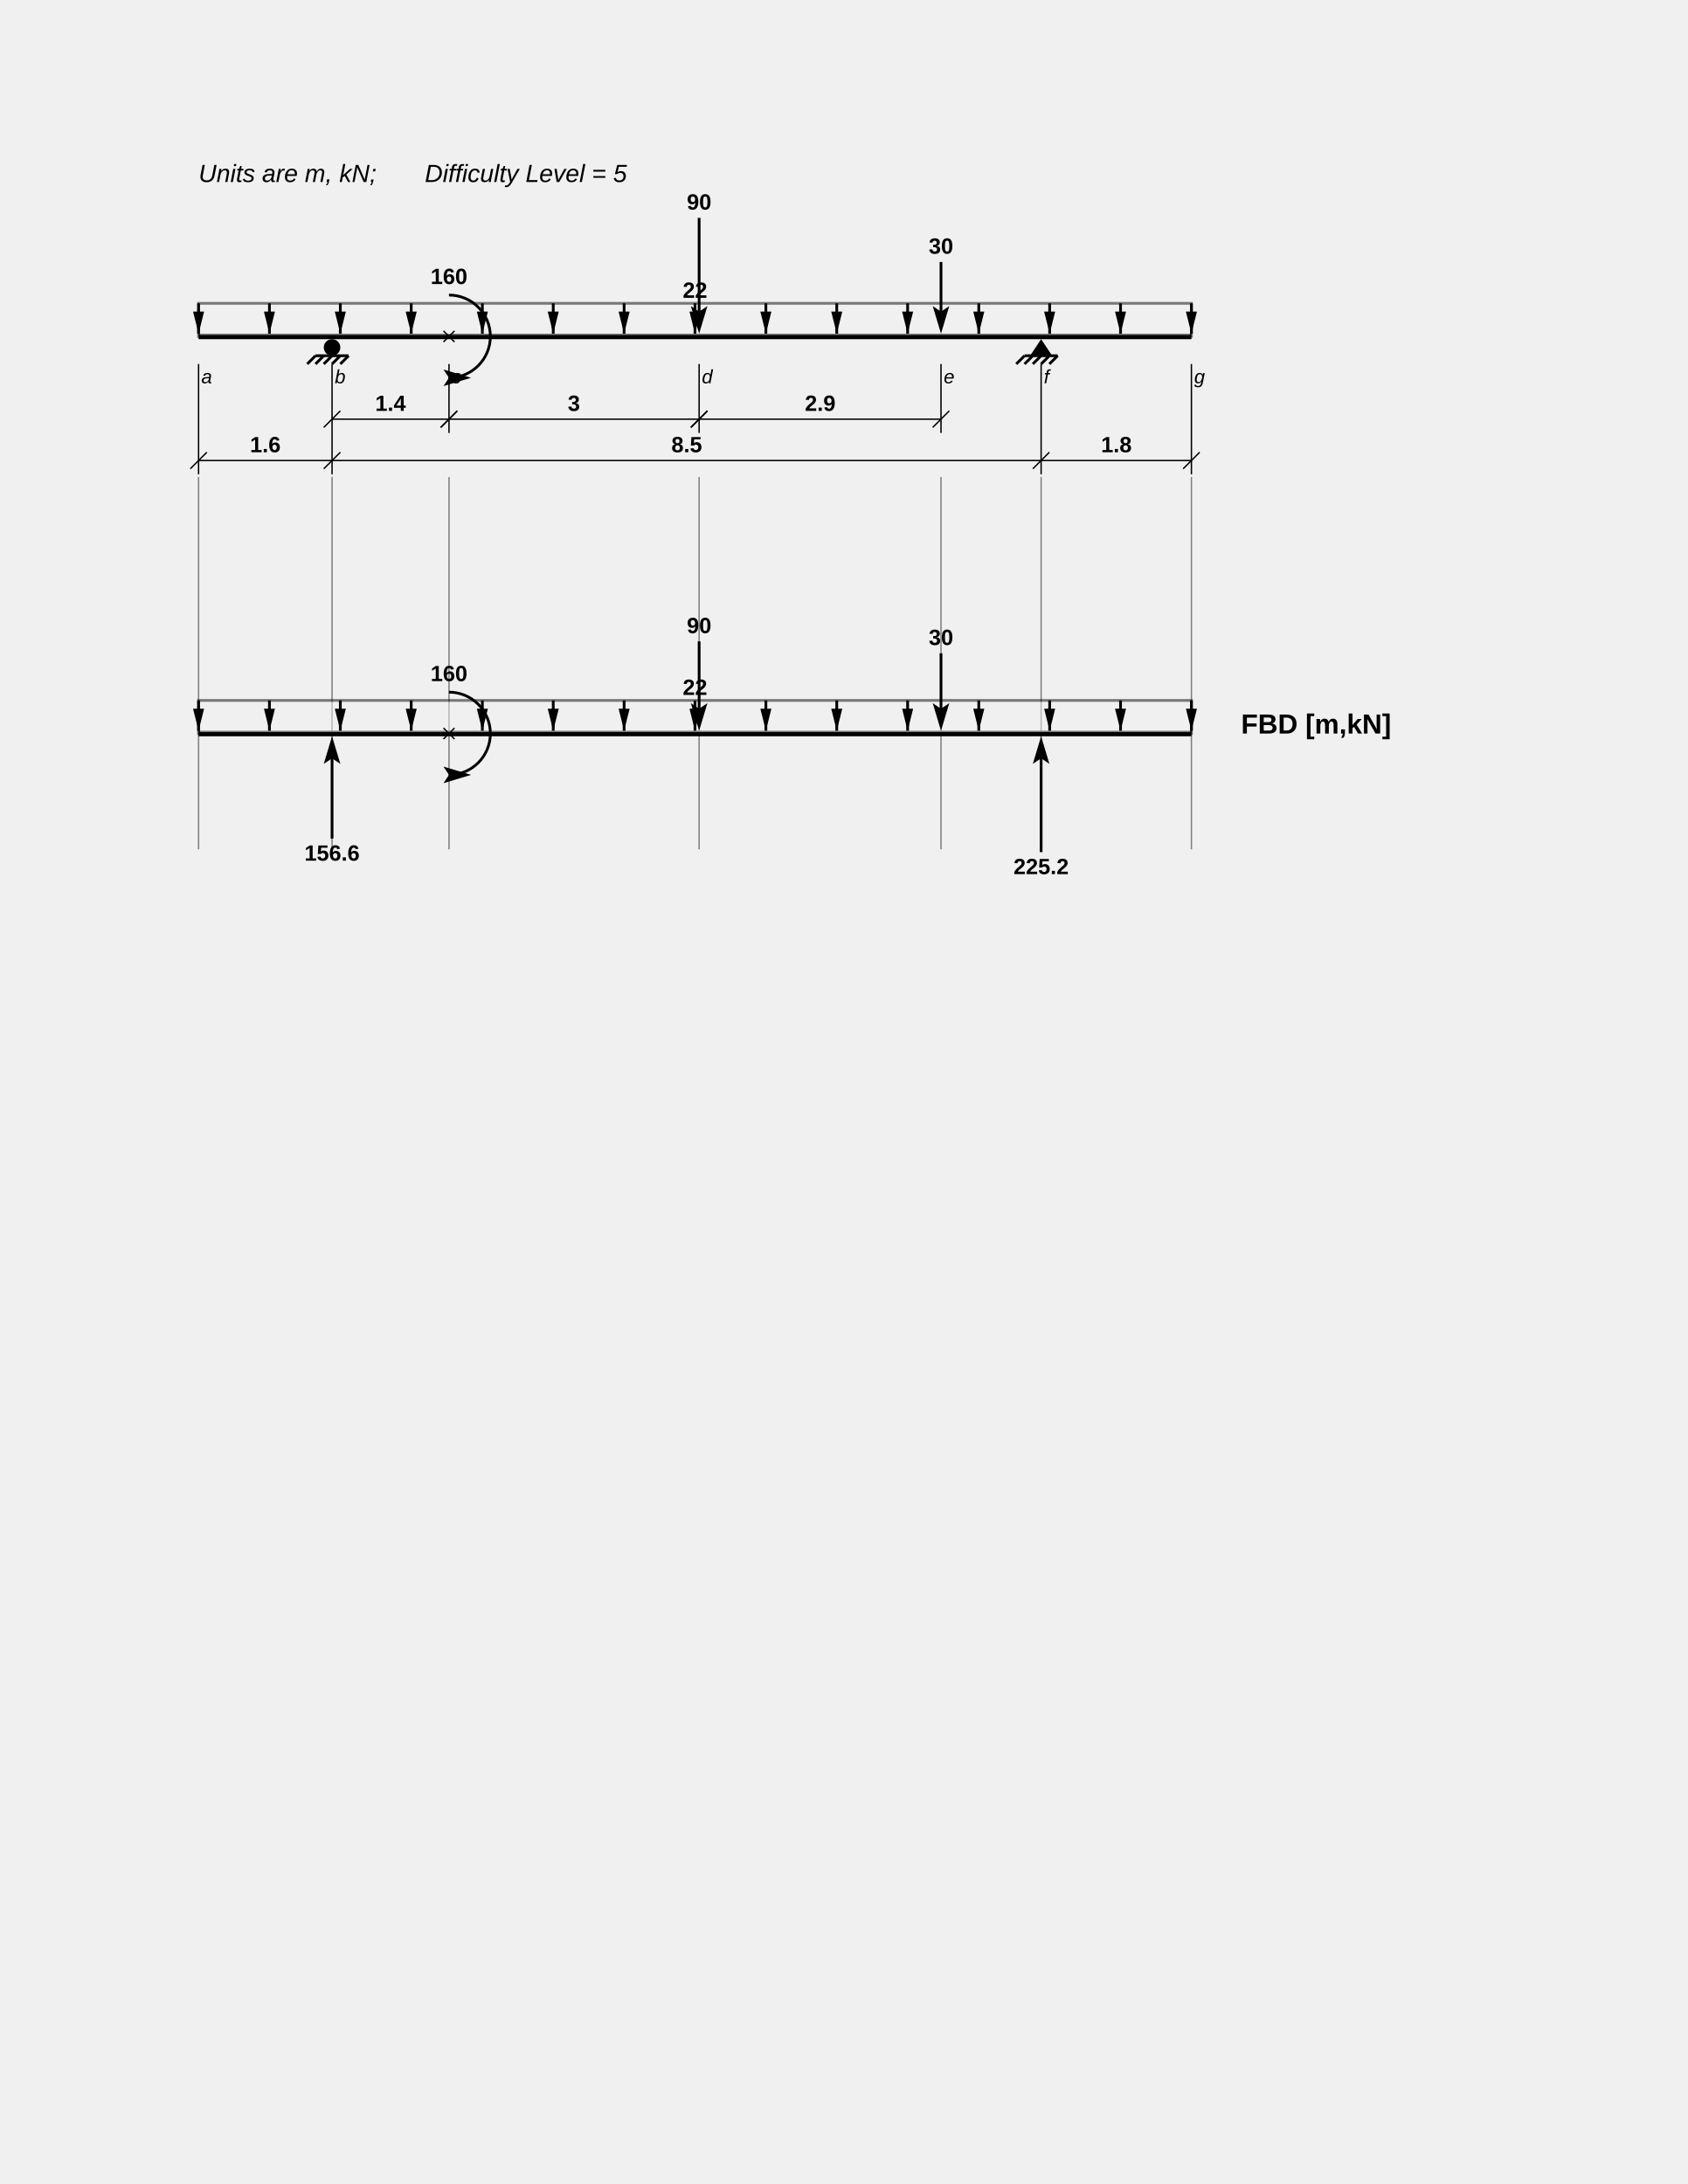
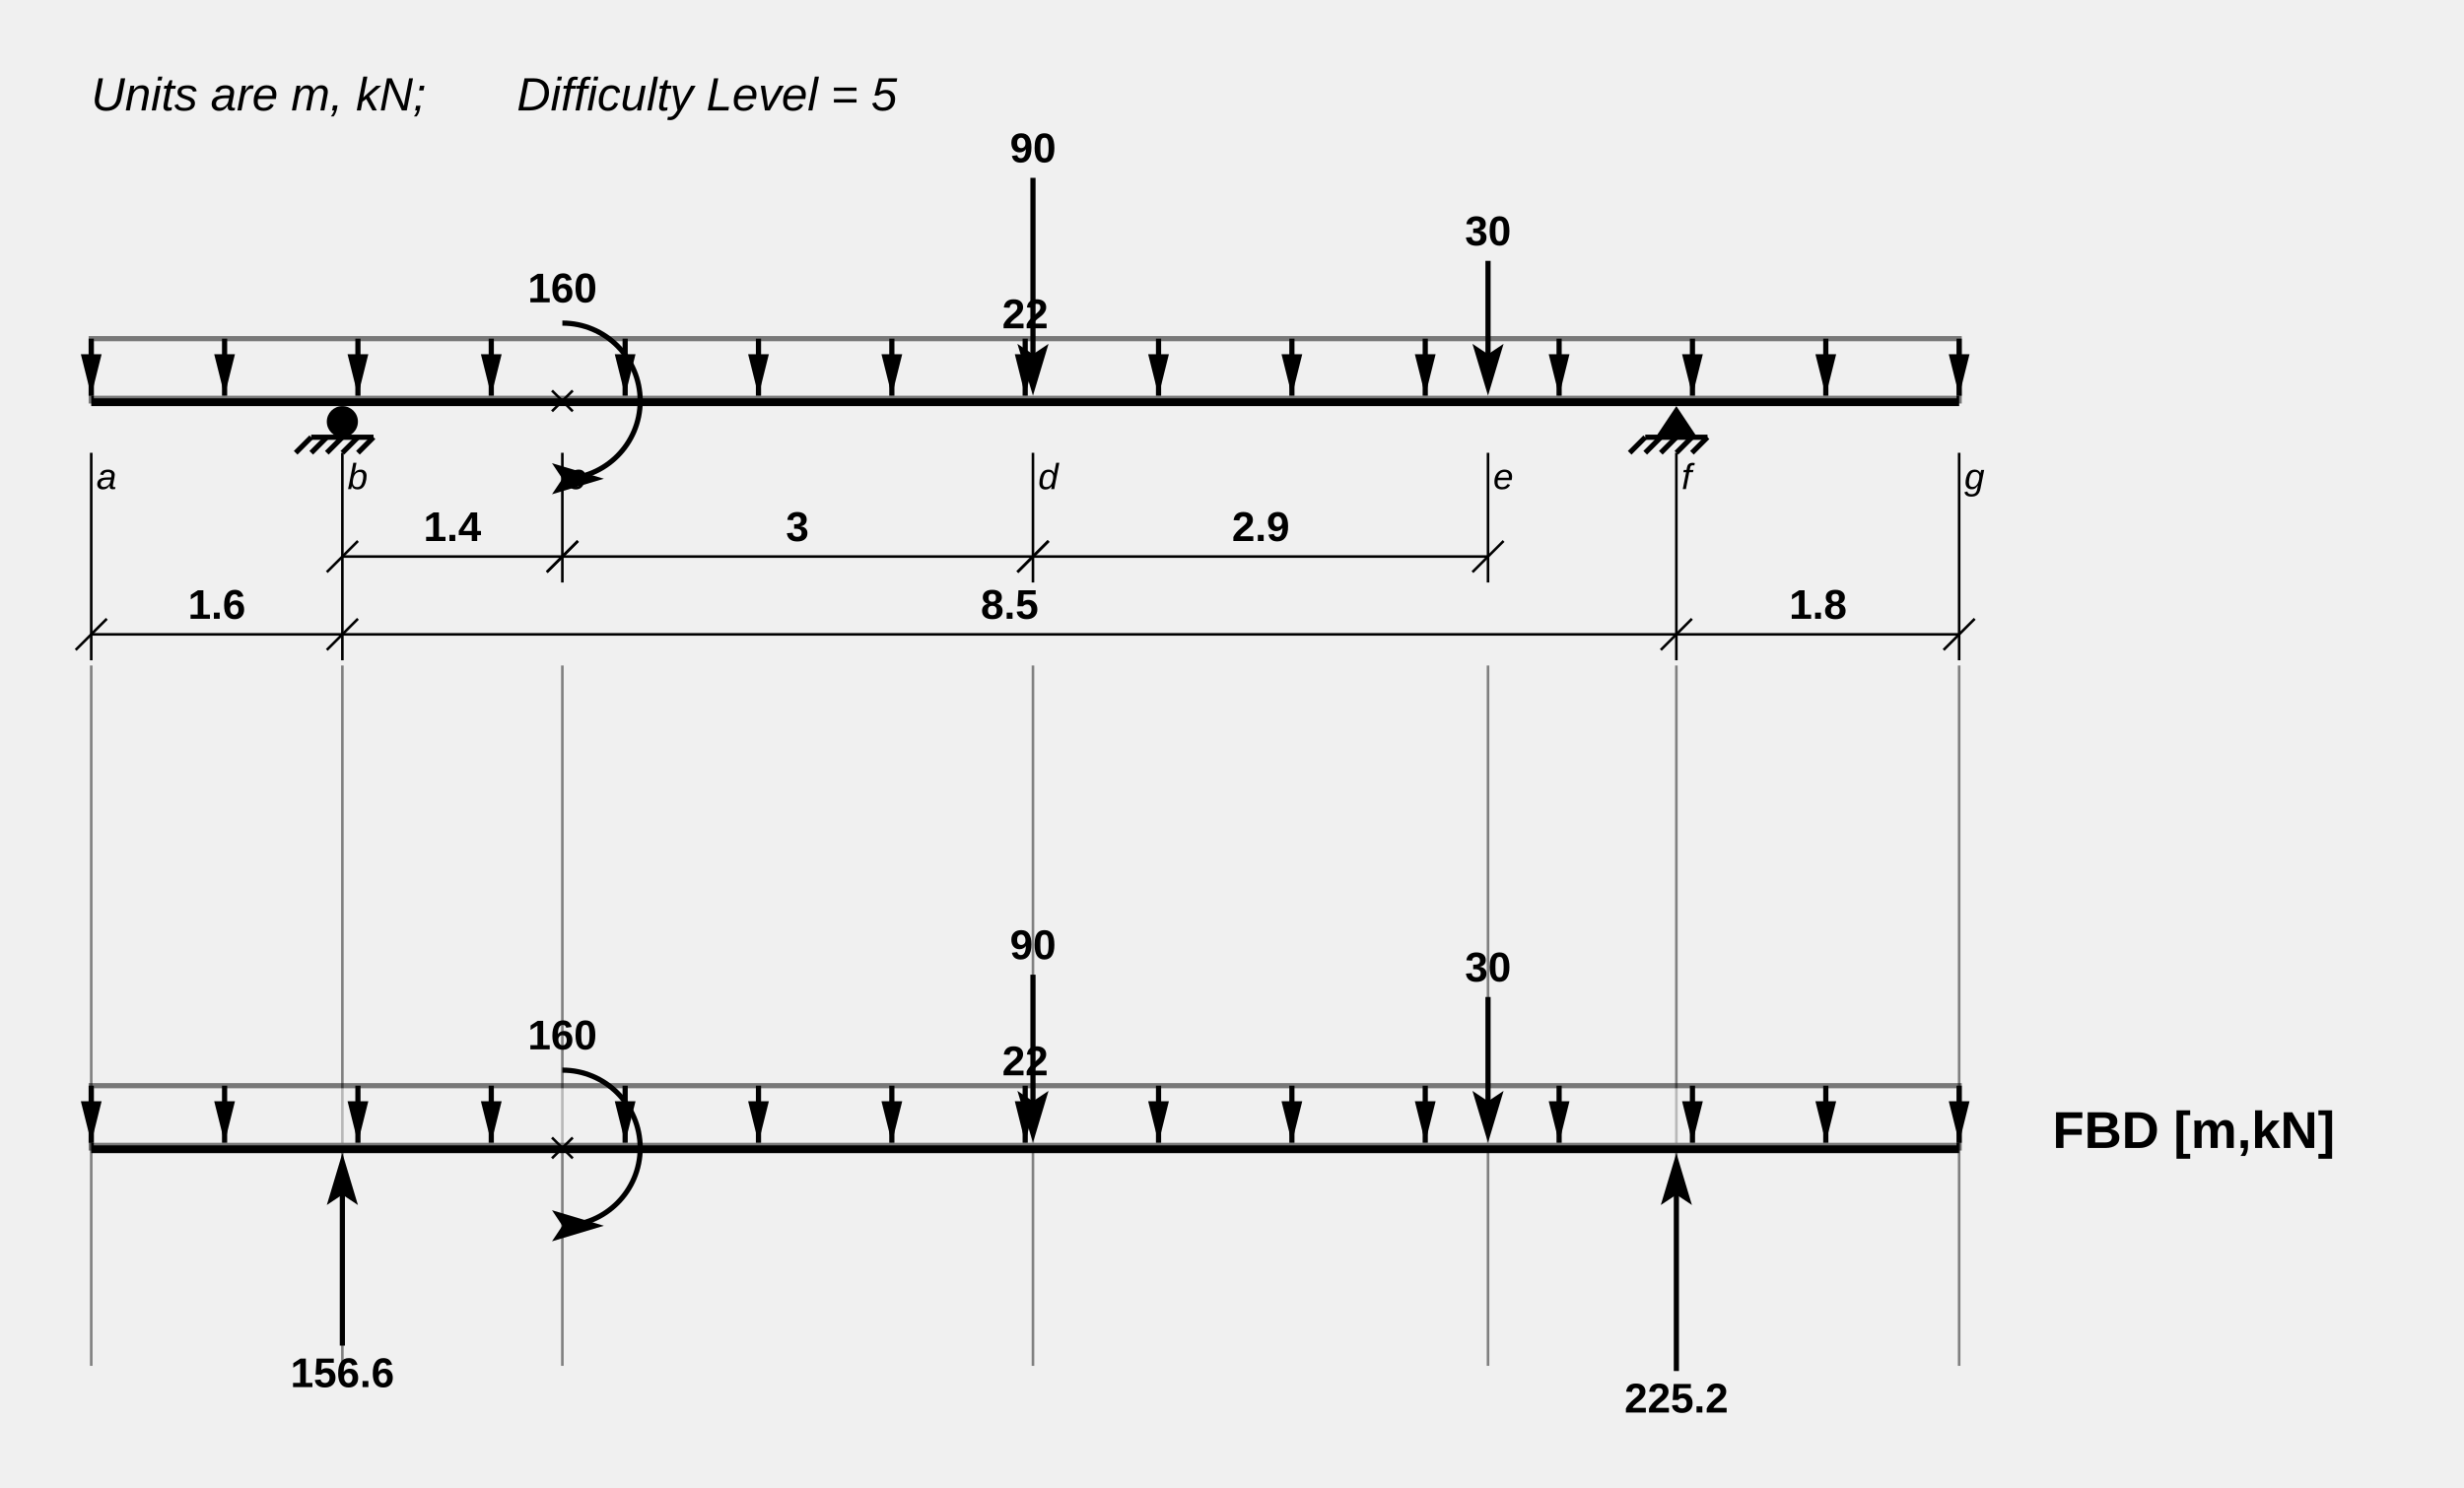
- <svg xmlns="http://www.w3.org/2000/svg" xmlns:xlink="http://www.w3.org/1999/xlink" version="1.1" width="8.5in" height="11.0in" viewBox="0 0 612 792">
-   <defs>
-     <style type="text/css">
+ <svg xmlns="http://www.w3.org/2000/svg" xmlns:xlink="http://www.w3.org/1999/xlink" id="svg301" viewBox="0 0 474.869 286.803" height="3.983in" width="6.595in" version="1.1">
+   <defs id="defs61">
+     <style id="style2" type="text/css">
    .elem {
	stroke-width: 2.0;
	stroke: black;
	}
    path.dim {
       stroke-width: 0.5;
       stroke: black;
       }
    path.guides {
       stroke-width: 0.5;
       stroke: grey;
       }
    text.dwglabel {
       font-family: Verdana, Arial;
       font-size: 10px;
       font-weight: bold;
       fill: black;
       text-align: center;
       text-anchor: start;
       }
    text.dim {
       font-family: Verdana, Arial;
       font-size: 8px;
       font-weight: bold;
       fill: black;
       text-align: center;
       text-anchor: middle;
       }
    text.guides {
       font-family: Verdana, Arial;
       font-size: 8px;
       font-weight: normal;
       font-style: italic;
       fill: black;
       text-align: center;
       text-anchor: middle;
       }
    text.vmlabel {
       font-family: Verdana, Arial;
       font-size: 8px;
       font-style: italic;
       fill: black;
       }
    text.notes {
       font-family: Verdana, Arial;
       font-size: 9px;
       font-weight: normal;
       font-style: italic;
       fill: black;
       text-align: center;
       text-anchor: left;
       }
    text.ptlabel {
       font-family: Verdana, Arial;
       font-size: 7px;
       font-style: italic;
       fill: black;
       text-align: center;
       text-anchor: start;
       }
     path.cload {
       fill: none;
       stroke-width: 1;
       stroke: black; 
       marker-end: url(#CLArrowEnd);
     }
      path.mload {
       fill: none;
       stroke-width: 1;
       stroke: black; 
       marker-end: url(#MLArrowEnd);
     }
      path.mloadInkscape {
       fill: none;
       stroke-width: 1;
       stroke: black; 
       marker-end: url(#MLArrowStart);
     }
     polygon.dload {
       fill: rgb(240,240,240);
       opacity: 0.5; /* if &lt; 1, REALLY slows down printing of the pdfs */
       stroke-width: 1;
       stroke: black; 
     }
     path.dload {
       fill: none;
       stroke-width: 1;
       stroke: black; 
       marker-end: url(#DLArrowEnd);
     }
     path.dloadna {
       fill: none;
       stroke-width: 1;
       stroke: black; 
     }
     path.vdiag {
       fill: url(#crosshatch45);
       stroke-width: 1;
       stroke: black; 
     }
     path.mdiag {
       fill: url(#crosshatch45);
       stroke-width: 1;
       stroke: black; 
     }

    </style>
-     <g id="PinnedSupport" transform="translate(0,1.0)">
-       <path d="M 0 0 l 4 6 l -8 0 z" stroke="black" stroke-width="0" fill="black" opacity="1.0" />
-       <path d="M -6 6 l 12 0" stroke="black" stroke-width="1" fill="none" />
-       <path d="M 6 6 l -3 3 m 0 -3 l -3 3 m 0 -3 l -3 3 m 0 -3 l -3 3 m 0 -3 l -3 3" stroke="black" stroke-width="1" fill="none" />
-     </g>
-     <g id="RollerSupport" transform="translate(0,1.0)">
-       <circle cx="0" cy="3" r="3" stroke="black" stroke-width="0" fill="black" opacity="1.0" />
-       <path d="M -6 6 l 12 0" stroke="black" stroke-width="1" fill="none" />
-       <path d="M 6 6 l -3 3 m 0 -3 l -3 3 m 0 -3 l -3 3 m 0 -3 l -3 3 m 0 -3 l -3 3" stroke="black" stroke-width="1" fill="none" />
-     </g>
-     <g id="LFixedSupport" transform="translate(-0.5,0)">
-       <path d="M 0 -6 l 0 12" stroke="black" stroke-width="1" fill="none" />
-       <path d="M 0 -6 l -3 3 m 3 0 l -3 3 m 3 0 l -3 3 m 3 0 l -3 3 m 3 0 l -3 3" stroke="black" stroke-width="1" fill="none" />
+     <g transform="translate(0,1)" id="PinnedSupport">
+       <path style="opacity:1;fill:#000000;stroke:#000000;stroke-width:0" id="path4" d="M 0,0 4,6 H -4 Z" />
+       <path style="fill:none;stroke:#000000;stroke-width:1" id="path6" d="M -6,6 H 6" />
+       <path style="fill:none;stroke:#000000;stroke-width:1" id="path8" d="M 6,6 3,9 M 3,6 0,9 M 0,6 -3,9 m 0,-3 -3,3 m 0,-3 -3,3" />
+     </g>
+     <g transform="translate(0,1)" id="RollerSupport">
+       <circle style="opacity:1;fill:#000000;stroke:#000000;stroke-width:0" id="circle11" r="3" cy="3" cx="0" />
+       <path style="fill:none;stroke:#000000;stroke-width:1" id="path13" d="M -6,6 H 6" />
+       <path style="fill:none;stroke:#000000;stroke-width:1" id="path15" d="M 6,6 3,9 M 3,6 0,9 M 0,6 -3,9 m 0,-3 -3,3 m 0,-3 -3,3" />
+     </g>
+     <g transform="translate(-0.5)" id="LFixedSupport">
+       <path style="fill:none;stroke:#000000;stroke-width:1" id="path18" d="M 0,-6 V 6" />
+       <path style="fill:none;stroke:#000000;stroke-width:1" id="path20" d="m 0,-6 -3,3 m 3,0 -3,3 m 3,0 -3,3 m 3,0 -3,3 m 3,0 -3,3" />
    </g>
    <g id="RFixedSupport">
-       <use xlink:href="#LFixedSupport" transform="scale(-1,1)" />
+       <use height="100%" width="100%" y="0" x="0" id="use23" transform="scale(-1,1)" xlink:href="#LFixedSupport" />
    </g>
    <g id="Hinge">
-       <circle cx="0" cy="0" r="2.5" stroke="black" stroke-width="1" fill="white" />
+       <circle style="fill:#ffffff;stroke:#000000;stroke-width:1" id="circle26" r="2.5" cy="0" cx="0" />
    </g>
    <g id="ShearRelease">
-       <rect x="-3" y="-6" width="6" height="12" stroke="none" fill="white" />
-       <circle cx="0" cy="-6" r="2" stroke="black" strokewidth="0.5" fill="white" />
-       <circle cx="0" cy="0" r="2" stroke="black" strokewidth="0.5" fill="white" />
-       <circle cx="0" cy="6" r="2" stroke="black" strokewidth="0.5" fill="white" />
-       <path d="M -3 -9 l 0 18 M 3 -9 l 0 18" stroke="black" stroke-width="1" />
-     </g>
-     <marker id="DLArrowStart" markerUnits="userSpaceOnUse" markerWidth="8" markerHeight="4" orient="auto" viewBox="0 0 8 4" refX="0" refY="2">
-       <path d="M 0 2 l 8 -2 l 0 4 z" />
-     </marker>
-     <marker id="DLArrowEnd" markerUnits="userSpaceOnUse" markerWidth="8" markerHeight="4" orient="auto" viewBox="0 0 8 4" refX="8" refY="2">
-       <path d="M 0 0 l 8 2 l -8 2 z" />
-     </marker>
-     <marker id="CLArrowStart" markerUnits="userSpaceOnUse" markerWidth="10.0" markerHeight="6" orient="auto" viewBox="0 0 10 6" refX="3.0" refY="3">
-       <path d="M 0 3 l 10 -3 l -2 3 l 2 3 z" />
-     </marker>
-     <marker id="CLArrowEnd" markerUnits="userSpaceOnUse" markerWidth="10.0" markerHeight="6" orient="auto" viewBox="0 0 10 6" refX="7.0" refY="3">
-       <path d="M 0 0 l 10 3 l -10 3 l 2 -3 z" />
-     </marker>
-     <marker id="MLArrowStart" markerUnits="userSpaceOnUse" markerWidth="10.0" markerHeight="6" orient="auto" viewBox="0 0 10 6" refX="8" refY="3">
-       <path d="M 10 0 l -10 3 l 10 3 l -2 -3 z" />
-     </marker>
-     <marker id="MLArrowEnd" markerUnits="userSpaceOnUse" markerWidth="10.0" markerHeight="6" orient="auto" viewBox="0 0 10 6" refX="2" refY="3">
-       <path d="M 0 0 l 10 3 l -10 3 l 2 -3 z" />
-     </marker>
-     <pattern id="crosshatch45" patternUnits="userSpaceOnUse" x="0" y="0" width="10" height="10" viewBox="0 0 10 10">
-       <path d="M 0 0 L 10 10" fill="none" stroke="grey" stroke-width="0.2" />
+       <rect style="fill:#ffffff;stroke:none" id="rect29" height="12" width="6" y="-6" x="-3" />
+       <circle style="fill:#ffffff;stroke:#000000" id="circle31" strokewidth="0.5" r="2" cy="-6" cx="0" />
+       <circle style="fill:#ffffff;stroke:#000000" id="circle33" strokewidth="0.5" r="2" cy="0" cx="0" />
+       <circle style="fill:#ffffff;stroke:#000000" id="circle35" strokewidth="0.5" r="2" cy="6" cx="0" />
+       <path style="stroke:#000000;stroke-width:1" id="path37" d="M -3,-9 V 9 M 3,-9 V 9" />
+     </g>
+     <marker refY="2" refX="0" viewBox="0 0 8 4" orient="auto" markerHeight="4" markerWidth="8" markerUnits="userSpaceOnUse" id="DLArrowStart">
+       <path id="path40" d="M 0,2 8,0 v 4 z" />
+     </marker>
+     <marker refY="2" refX="8" viewBox="0 0 8 4" orient="auto" markerHeight="4" markerWidth="8" markerUnits="userSpaceOnUse" id="DLArrowEnd">
+       <path id="path43" d="M 0,0 8,2 0,4 Z" />
+     </marker>
+     <marker refY="3" refX="3" viewBox="0 0 10 6" orient="auto" markerHeight="6" markerWidth="10" markerUnits="userSpaceOnUse" id="CLArrowStart">
+       <path id="path46" d="M 0,3 10,0 8,3 10,6 Z" />
+     </marker>
+     <marker refY="3" refX="7" viewBox="0 0 10 6" orient="auto" markerHeight="6" markerWidth="10" markerUnits="userSpaceOnUse" id="CLArrowEnd">
+       <path id="path49" d="M 0,0 10,3 0,6 2,3 Z" />
+     </marker>
+     <marker refY="3" refX="8" viewBox="0 0 10 6" orient="auto" markerHeight="6" markerWidth="10" markerUnits="userSpaceOnUse" id="MLArrowStart">
+       <path id="path52" d="M 10,0 0,3 10,6 8,3 Z" />
+     </marker>
+     <marker refY="3" refX="2" viewBox="0 0 10 6" orient="auto" markerHeight="6" markerWidth="10" markerUnits="userSpaceOnUse" id="MLArrowEnd">
+       <path id="path55" d="M 0,0 10,3 0,6 2,3 Z" />
+     </marker>
+     <pattern viewBox="0 0 10 10" height="10" width="10" y="0" x="0" patternUnits="userSpaceOnUse" id="crosshatch45">
+       <path id="path58" stroke-width="0.2" stroke="grey" fill="none" d="M 0 0 L 10 10" />
    </pattern>
  </defs>
-   <g transform="translate(72.0,122.0)">
-     <path class="elem" d="M 0 0 l 360.0 0" />
-     <g transform="translate(0.0,0.0)">
-       <polygon points="0,0 0,-12.0 360.0,-12.0 360.0,0" class="dload" />
-       <path class="dload" d="M 0.0 -12.0 L 0.0 -1.0" />
-       <path class="dload" d="M 25.7 -12.0 L 25.7 -1.0" />
-       <path class="dload" d="M 51.4 -12.0 L 51.4 -1.0" />
-       <path class="dload" d="M 77.1 -12.0 L 77.1 -1.0" />
-       <path class="dload" d="M 102.9 -12.0 L 102.9 -1.0" />
-       <path class="dload" d="M 128.6 -12.0 L 128.6 -1.0" />
-       <path class="dload" d="M 154.3 -12.0 L 154.3 -1.0" />
-       <path class="dload" d="M 180.0 -12.0 L 180.0 -1.0" />
-       <path class="dload" d="M 205.7 -12.0 L 205.7 -1.0" />
-       <path class="dload" d="M 231.4 -12.0 L 231.4 -1.0" />
-       <path class="dload" d="M 257.1 -12.0 L 257.1 -1.0" />
-       <path class="dload" d="M 282.9 -12.0 L 282.9 -1.0" />
-       <path class="dload" d="M 308.6 -12.0 L 308.6 -1.0" />
-       <path class="dload" d="M 334.3 -12.0 L 334.3 -1.0" />
-       <path class="dload" d="M 360.0 -12.0 L 360.0 -1.0" />
-       <text style="text-anchor: middle;" dx="0.0" dy="-2.0" y="-12.0" x="180.0" class="dim">22</text>
-     </g>
-     <g transform="translate(269.2,-1.0)">
-       <path class="cload" d="M 0 -26.0 l 0 23.0" />
-       <text y="-26.0" x="0" class="dim" dy="-3.0">30</text>
-     </g>
-     <g transform="translate(181.5,-1.0)">
-       <path class="cload" d="M 0 -42.0 l 0 39.0" />
-       <text y="-42.0" x="0" class="dim" dy="-3.0">90</text>
-     </g>
-     <g transform="translate(90.8,0.0)">
-       <path class="dim" d="M -2.0 -2.0 l 4.0 4.0 M -2.0 2.0 l 4.0 -4.0" />
-       <path class="mloadInkscape" d="M 0.0,-15.0 A 15.0,15.0 0 0,1 0.0,15.0" />
-       <text y="-15.0" x="0.0" class="dim" dy="-4.0">160</text>
-     </g>
-     <use y="0" x="48.4" xlink:href="#RollerSupport" />
-     <use y="0" x="305.5" xlink:href="#PinnedSupport" />
-     <path class="dim" d="M 90.8 10.0 l 0 25.0" />
-     <path class="dim" d="M 48.4 30.0 l 42.4 0" />
-     <path class="dim" d="M 48.4 30.0 m -3.0 3.0 l 6.0 -6.0" />
-     <path class="dim" d="M 90.8 30.0 m -3.0 3.0 l 6.0 -6.0" />
-     <text y="30.0" x="69.6" class="dim" dy="-3.0">1.4</text>
-     <path class="dim" d="M 181.5 10.0 l 0 25.0" />
-     <path class="dim" d="M 90.8 30.0 l 90.8 0" />
-     <path class="dim" d="M 90.8 30.0 m -3.0 3.0 l 6.0 -6.0" />
-     <path class="dim" d="M 181.5 30.0 m -3.0 3.0 l 6.0 -6.0" />
-     <text y="30.0" x="136.1" class="dim" dy="-3.0">3</text>
-     <path class="dim" d="M 269.2 10.0 l 0 25.0" />
-     <path class="dim" d="M 181.5 30.0 l 87.7 0" />
-     <path class="dim" d="M 181.5 30.0 m -3.0 3.0 l 6.0 -6.0" />
-     <path class="dim" d="M 269.2 30.0 m -3.0 3.0 l 6.0 -6.0" />
-     <text y="30.0" x="225.4" class="dim" dy="-3.0">2.9</text>
-     <path class="dim" d="M 0.0 10.0 l 0 40.0" />
-     <path class="dim" d="M 48.4 10.0 l 0 40.0" />
-     <path class="dim" d="M 0.0 45.0 l 48.4 0" />
-     <path class="dim" d="M 0.0 45.0 m -3.0 3.0 l 6.0 -6.0" />
-     <path class="dim" d="M 48.4 45.0 m -3.0 3.0 l 6.0 -6.0" />
-     <text y="45.0" x="24.2" class="dim" dy="-3.0">1.6</text>
-     <path class="dim" d="M 305.5 10.0 l 0 40.0" />
-     <path class="dim" d="M 48.4 45.0 l 257.1 0" />
-     <path class="dim" d="M 305.5 45.0 m -3.0 3.0 l 6.0 -6.0" />
-     <text y="45.0" x="177.0" class="dim" dy="-3.0">8.5</text>
-     <path class="dim" d="M 360.0 10.0 l 0 40.0" />
-     <path class="dim" d="M 305.5 45.0 l 54.5 0" />
-     <path class="dim" d="M 360.0 45.0 m -3.0 3.0 l 6.0 -6.0" />
-     <text y="45.0" x="332.8" class="dim" dy="-3.0">1.8</text>
-     <text y="17.0" x="0.0" class="ptlabel" dx="1.0">a</text>
-     <text y="17.0" x="48.4" class="ptlabel" dx="1.0">b</text>
-     <text y="17.0" x="90.8" class="ptlabel" dx="1.0">c</text>
-     <text y="17.0" x="181.5" class="ptlabel" dx="1.0">d</text>
-     <text y="17.0" x="269.2" class="ptlabel" dx="1.0">e</text>
-     <text y="17.0" x="305.5" class="ptlabel" dx="1.0">f</text>
-     <text y="17.0" x="360.0" class="ptlabel" dx="1.0">g</text>
-     <text y="-56.0" x="0" xml:space="preserve" class="notes">Units are m, kN;       Difficulty Level = 5</text>
-     <g id="fbd-guides" visibility="visible" transform="translate(0.0,0.0)">
-       <path class="guides" d="M 0.0 51.0 L 0.0 186.0 M 48.4 51.0 L 48.4 186.0 M 90.8 51.0 L 90.8 186.0 M 181.5 51.0 L 181.5 186.0 M 269.2 51.0 L 269.2 186.0 M 305.5 51.0 L 305.5 186.0 M 360.0 51.0 L 360.0 186.0" />
-     </g>
-     <g id="beam-fb-diagram" visibility="visible" transform="translate(0.0,144.0)">
-       <path class="elem" d="M 0 0 l 360.0 0" />
-       <g transform="translate(0.0,0.0)">
-         <polygon points="0,0 0,-12.0 360.0,-12.0 360.0,0" class="dload" />
-         <path class="dload" d="M 0.0 -12.0 L 0.0 -1.0" />
-         <path class="dload" d="M 25.7 -12.0 L 25.7 -1.0" />
-         <path class="dload" d="M 51.4 -12.0 L 51.4 -1.0" />
-         <path class="dload" d="M 77.1 -12.0 L 77.1 -1.0" />
-         <path class="dload" d="M 102.9 -12.0 L 102.9 -1.0" />
-         <path class="dload" d="M 128.6 -12.0 L 128.6 -1.0" />
-         <path class="dload" d="M 154.3 -12.0 L 154.3 -1.0" />
-         <path class="dload" d="M 180.0 -12.0 L 180.0 -1.0" />
-         <path class="dload" d="M 205.7 -12.0 L 205.7 -1.0" />
-         <path class="dload" d="M 231.4 -12.0 L 231.4 -1.0" />
-         <path class="dload" d="M 257.1 -12.0 L 257.1 -1.0" />
-         <path class="dload" d="M 282.9 -12.0 L 282.9 -1.0" />
-         <path class="dload" d="M 308.6 -12.0 L 308.6 -1.0" />
-         <path class="dload" d="M 334.3 -12.0 L 334.3 -1.0" />
-         <path class="dload" d="M 360.0 -12.0 L 360.0 -1.0" />
-         <text style="text-anchor: middle;" dx="0.0" dy="-2.0" y="-12.0" x="180.0" class="dim">22</text>
-       </g>
-       <g transform="translate(269.2,-1.0)">
-         <path class="cload" d="M 0 -28.1 l 0 25.1" />
-         <text y="-28.1" x="0" class="dim" dy="-3.0">30</text>
-       </g>
-       <g transform="translate(181.5,-1.0)">
-         <path class="cload" d="M 0 -32.4 l 0 29.4" />
-         <text y="-32.4" x="0" class="dim" dy="-3.0">90</text>
-       </g>
-       <g transform="translate(48.4,1.0)">
-         <path class="cload" d="M 0 37.1 l 0 -34.1" />
-         <text y="37.1" x="0" class="dim" dy="8.0">156.6</text>
-       </g>
-       <g transform="translate(305.5,1.0)">
-         <path class="cload" d="M 0 42.0 l 0 -39.0" />
-         <text y="42.0" x="0" class="dim" dy="8.0">225.2</text>
-       </g>
-       <g transform="translate(90.8,0.0)">
-         <path class="dim" d="M -2.0 -2.0 l 4.0 4.0 M -2.0 2.0 l 4.0 -4.0" />
-         <path class="mloadInkscape" d="M 0.0,-15.0 A 15.0,15.0 0 0,1 0.0,15.0" />
-         <text y="-15.0" x="0.0" class="dim" dy="-4.0">160</text>
-       </g>
-       <text x="360.0" y="0" class="dwglabel" dx="18.0">FBD [m,kN]</text>
+   <g id="g299" transform="translate(17.57678,77.28184)">
+     <path style="stroke:#000000;stroke-width:2" id="path65" d="M 0,0 H 360" class="elem" />
+     <g id="g103">
+       <polygon style="opacity:0.5;fill:#f0f0f0;stroke:#000000;stroke-width:1" id="polygon69" class="dload" points="360,-12 360,0 0,0 0,-12 " />
+       <path style="fill:none;stroke:#000000;stroke-width:1;marker-end:url(#DLArrowEnd)" id="path71" d="M 0,-12 V -1" class="dload" />
+       <path style="fill:none;stroke:#000000;stroke-width:1;marker-end:url(#DLArrowEnd)" id="path73" d="M 25.7,-12 V -1" class="dload" />
+       <path style="fill:none;stroke:#000000;stroke-width:1;marker-end:url(#DLArrowEnd)" id="path75" d="M 51.4,-12 V -1" class="dload" />
+       <path style="fill:none;stroke:#000000;stroke-width:1;marker-end:url(#DLArrowEnd)" id="path77" d="M 77.1,-12 V -1" class="dload" />
+       <path style="fill:none;stroke:#000000;stroke-width:1;marker-end:url(#DLArrowEnd)" id="path79" d="M 102.9,-12 V -1" class="dload" />
+       <path style="fill:none;stroke:#000000;stroke-width:1;marker-end:url(#DLArrowEnd)" id="path81" d="M 128.6,-12 V -1" class="dload" />
+       <path style="fill:none;stroke:#000000;stroke-width:1;marker-end:url(#DLArrowEnd)" id="path83" d="M 154.3,-12 V -1" class="dload" />
+       <path style="fill:none;stroke:#000000;stroke-width:1;marker-end:url(#DLArrowEnd)" id="path85" d="M 180,-12 V -1" class="dload" />
+       <path style="fill:none;stroke:#000000;stroke-width:1;marker-end:url(#DLArrowEnd)" id="path87" d="M 205.7,-12 V -1" class="dload" />
+       <path style="fill:none;stroke:#000000;stroke-width:1;marker-end:url(#DLArrowEnd)" id="path89" d="M 231.4,-12 V -1" class="dload" />
+       <path style="fill:none;stroke:#000000;stroke-width:1;marker-end:url(#DLArrowEnd)" id="path91" d="M 257.1,-12 V -1" class="dload" />
+       <path style="fill:none;stroke:#000000;stroke-width:1;marker-end:url(#DLArrowEnd)" id="path93" d="M 282.9,-12 V -1" class="dload" />
+       <path style="fill:none;stroke:#000000;stroke-width:1;marker-end:url(#DLArrowEnd)" id="path95" d="M 308.6,-12 V -1" class="dload" />
+       <path style="fill:none;stroke:#000000;stroke-width:1;marker-end:url(#DLArrowEnd)" id="path97" d="M 334.3,-12 V -1" class="dload" />
+       <path style="fill:none;stroke:#000000;stroke-width:1;marker-end:url(#DLArrowEnd)" id="path99" d="M 360,-12 V -1" class="dload" />
+       <text id="text101" class="dim" x="180" y="-12" dy="-2" dx="0" style="font-weight:bold;font-size:8px;font-family:Verdana, Arial;text-align:center;text-anchor:middle;fill:#000000">22</text>
+     </g>
+     <g id="g111" transform="translate(269.2,-1)">
+       <path style="fill:none;stroke:#000000;stroke-width:1;marker-end:url(#CLArrowEnd)" id="path107" d="M 0,-26 V -3" class="cload" />
+       <text style="font-weight:bold;font-size:8px;font-family:Verdana, Arial;text-align:center;text-anchor:middle;fill:#000000" id="text109" dy="-3" class="dim" x="0" y="-26">30</text>
+     </g>
+     <g id="g119" transform="translate(181.5,-1)">
+       <path style="fill:none;stroke:#000000;stroke-width:1;marker-end:url(#CLArrowEnd)" id="path115" d="M 0,-42 V -3" class="cload" />
+       <text style="font-weight:bold;font-size:8px;font-family:Verdana, Arial;text-align:center;text-anchor:middle;fill:#000000" id="text117" dy="-3" class="dim" x="0" y="-42">90</text>
+     </g>
+     <g id="g129" transform="translate(90.8)">
+       <path style="stroke:#000000;stroke-width:0.5" id="path123" d="M -2,-2 2,2 M -2,2 2,-2" class="dim" />
+       <path style="fill:none;stroke:#000000;stroke-width:1;marker-end:url(#MLArrowStart)" id="path125" d="M 0,-15 A 15,15 0 0 1 0,15" class="mloadInkscape" />
+       <text style="font-weight:bold;font-size:8px;font-family:Verdana, Arial;text-align:center;text-anchor:middle;fill:#000000" id="text127" dy="-4" class="dim" x="0" y="-15">160</text>
+     </g>
+     <use height="100%" width="100%" id="use131" xlink:href="#RollerSupport" x="48.4" y="0" />
+     <use height="100%" width="100%" id="use133" xlink:href="#PinnedSupport" x="305.5" y="0" />
+     <path style="stroke:#000000;stroke-width:0.5" id="path135" d="M 90.8,10 V 35" class="dim" />
+     <path style="stroke:#000000;stroke-width:0.5" id="path137" d="M 48.4,30 H 90.8" class="dim" />
+     <path style="stroke:#000000;stroke-width:0.5" id="path139" d="m 48.4,30 m -3,3 6,-6" class="dim" />
+     <path style="stroke:#000000;stroke-width:0.5" id="path141" d="m 90.8,30 m -3,3 6,-6" class="dim" />
+     <text style="font-weight:bold;font-size:8px;font-family:Verdana, Arial;text-align:center;text-anchor:middle;fill:#000000" id="text143" dy="-3" class="dim" x="69.6" y="30">1.4</text>
+     <path style="stroke:#000000;stroke-width:0.5" id="path145" d="M 181.5,10 V 35" class="dim" />
+     <path style="stroke:#000000;stroke-width:0.5" id="path147" d="m 90.8,30 h 90.8" class="dim" />
+     <path style="stroke:#000000;stroke-width:0.5" id="path149" d="m 90.8,30 m -3,3 6,-6" class="dim" />
+     <path style="stroke:#000000;stroke-width:0.5" id="path151" d="m 181.5,30 m -3,3 6,-6" class="dim" />
+     <text style="font-weight:bold;font-size:8px;font-family:Verdana, Arial;text-align:center;text-anchor:middle;fill:#000000" id="text153" dy="-3" class="dim" x="136.1" y="30">3</text>
+     <path style="stroke:#000000;stroke-width:0.5" id="path155" d="M 269.2,10 V 35" class="dim" />
+     <path style="stroke:#000000;stroke-width:0.5" id="path157" d="m 181.5,30 h 87.7" class="dim" />
+     <path style="stroke:#000000;stroke-width:0.5" id="path159" d="m 181.5,30 m -3,3 6,-6" class="dim" />
+     <path style="stroke:#000000;stroke-width:0.5" id="path161" d="m 269.2,30 m -3,3 6,-6" class="dim" />
+     <text style="font-weight:bold;font-size:8px;font-family:Verdana, Arial;text-align:center;text-anchor:middle;fill:#000000" id="text163" dy="-3" class="dim" x="225.4" y="30">2.9</text>
+     <path style="stroke:#000000;stroke-width:0.5" id="path165" d="M 0,10 V 50" class="dim" />
+     <path style="stroke:#000000;stroke-width:0.5" id="path167" d="M 48.4,10 V 50" class="dim" />
+     <path style="stroke:#000000;stroke-width:0.5" id="path169" d="M 0,45 H 48.4" class="dim" />
+     <path style="stroke:#000000;stroke-width:0.5" id="path171" d="m 0,45 m -3,3 6,-6" class="dim" />
+     <path style="stroke:#000000;stroke-width:0.5" id="path173" d="m 48.4,45 m -3,3 6,-6" class="dim" />
+     <text style="font-weight:bold;font-size:8px;font-family:Verdana, Arial;text-align:center;text-anchor:middle;fill:#000000" id="text175" dy="-3" class="dim" x="24.2" y="45">1.6</text>
+     <path style="stroke:#000000;stroke-width:0.5" id="path177" d="M 305.5,10 V 50" class="dim" />
+     <path style="stroke:#000000;stroke-width:0.5" id="path179" d="M 48.4,45 H 305.5" class="dim" />
+     <path style="stroke:#000000;stroke-width:0.5" id="path181" d="m 305.5,45 m -3,3 6,-6" class="dim" />
+     <text style="font-weight:bold;font-size:8px;font-family:Verdana, Arial;text-align:center;text-anchor:middle;fill:#000000" id="text183" dy="-3" class="dim" x="177" y="45">8.5</text>
+     <path style="stroke:#000000;stroke-width:0.5" id="path185" d="M 360,10 V 50" class="dim" />
+     <path style="stroke:#000000;stroke-width:0.5" id="path187" d="M 305.5,45 H 360" class="dim" />
+     <path style="stroke:#000000;stroke-width:0.5" id="path189" d="m 360,45 m -3,3 6,-6" class="dim" />
+     <text style="font-weight:bold;font-size:8px;font-family:Verdana, Arial;text-align:center;text-anchor:middle;fill:#000000" id="text191" dy="-3" class="dim" x="332.8" y="45">1.8</text>
+     <text style="font-style:italic;font-size:7px;font-family:Verdana, Arial;text-align:center;text-anchor:start;fill:#000000" id="text193" dx="1" class="ptlabel" x="0" y="17">a</text>
+     <text style="font-style:italic;font-size:7px;font-family:Verdana, Arial;text-align:center;text-anchor:start;fill:#000000" id="text195" dx="1" class="ptlabel" x="48.4" y="17">b</text>
+     <text style="font-style:italic;font-size:7px;font-family:Verdana, Arial;text-align:center;text-anchor:start;fill:#000000" id="text197" dx="1" class="ptlabel" x="90.8" y="17">c</text>
+     <text style="font-style:italic;font-size:7px;font-family:Verdana, Arial;text-align:center;text-anchor:start;fill:#000000" id="text199" dx="1" class="ptlabel" x="181.5" y="17">d</text>
+     <text style="font-style:italic;font-size:7px;font-family:Verdana, Arial;text-align:center;text-anchor:start;fill:#000000" id="text201" dx="1" class="ptlabel" x="269.2" y="17">e</text>
+     <text style="font-style:italic;font-size:7px;font-family:Verdana, Arial;text-align:center;text-anchor:start;fill:#000000" id="text203" dx="1" class="ptlabel" x="305.5" y="17">f</text>
+     <text style="font-style:italic;font-size:7px;font-family:Verdana, Arial;text-align:center;text-anchor:start;fill:#000000" id="text205" dx="1" class="ptlabel" x="360" y="17">g</text>
+     <text style="font-style:italic;font-weight:normal;font-size:9px;font-family:Verdana, Arial;text-align:center;fill:#000000" id="text207" class="notes" xml:space="preserve" x="0" y="-56">Units are m, kN;       Difficulty Level = 5</text>
+     <g style="visibility:visible" visibility="visible" id="fbd-guides">
+       <path style="stroke:#808080;stroke-width:0.5" id="path209" d="M 0,51 V 186 M 48.4,51 V 186 M 90.8,51 V 186 M 181.5,51 V 186 M 269.2,51 V 186 M 305.5,51 V 186 M 360,51 v 135" class="guides" />
+     </g>
+     <g style="visibility:visible" transform="translate(0,144)" visibility="visible" id="beam-fb-diagram">
+       <path style="stroke:#000000;stroke-width:2" id="path214" d="M 0,0 H 360" class="elem" />
+       <g id="g252">
+         <polygon style="opacity:0.5;fill:#f0f0f0;stroke:#000000;stroke-width:1" id="polygon218" class="dload" points="360,-12 360,0 0,0 0,-12 " />
+         <path style="fill:none;stroke:#000000;stroke-width:1;marker-end:url(#DLArrowEnd)" id="path220" d="M 0,-12 V -1" class="dload" />
+         <path style="fill:none;stroke:#000000;stroke-width:1;marker-end:url(#DLArrowEnd)" id="path222" d="M 25.7,-12 V -1" class="dload" />
+         <path style="fill:none;stroke:#000000;stroke-width:1;marker-end:url(#DLArrowEnd)" id="path224" d="M 51.4,-12 V -1" class="dload" />
+         <path style="fill:none;stroke:#000000;stroke-width:1;marker-end:url(#DLArrowEnd)" id="path226" d="M 77.1,-12 V -1" class="dload" />
+         <path style="fill:none;stroke:#000000;stroke-width:1;marker-end:url(#DLArrowEnd)" id="path228" d="M 102.9,-12 V -1" class="dload" />
+         <path style="fill:none;stroke:#000000;stroke-width:1;marker-end:url(#DLArrowEnd)" id="path230" d="M 128.6,-12 V -1" class="dload" />
+         <path style="fill:none;stroke:#000000;stroke-width:1;marker-end:url(#DLArrowEnd)" id="path232" d="M 154.3,-12 V -1" class="dload" />
+         <path style="fill:none;stroke:#000000;stroke-width:1;marker-end:url(#DLArrowEnd)" id="path234" d="M 180,-12 V -1" class="dload" />
+         <path style="fill:none;stroke:#000000;stroke-width:1;marker-end:url(#DLArrowEnd)" id="path236" d="M 205.7,-12 V -1" class="dload" />
+         <path style="fill:none;stroke:#000000;stroke-width:1;marker-end:url(#DLArrowEnd)" id="path238" d="M 231.4,-12 V -1" class="dload" />
+         <path style="fill:none;stroke:#000000;stroke-width:1;marker-end:url(#DLArrowEnd)" id="path240" d="M 257.1,-12 V -1" class="dload" />
+         <path style="fill:none;stroke:#000000;stroke-width:1;marker-end:url(#DLArrowEnd)" id="path242" d="M 282.9,-12 V -1" class="dload" />
+         <path style="fill:none;stroke:#000000;stroke-width:1;marker-end:url(#DLArrowEnd)" id="path244" d="M 308.6,-12 V -1" class="dload" />
+         <path style="fill:none;stroke:#000000;stroke-width:1;marker-end:url(#DLArrowEnd)" id="path246" d="M 334.3,-12 V -1" class="dload" />
+         <path style="fill:none;stroke:#000000;stroke-width:1;marker-end:url(#DLArrowEnd)" id="path248" d="M 360,-12 V -1" class="dload" />
+         <text id="text250" class="dim" x="180" y="-12" dy="-2" dx="0" style="font-weight:bold;font-size:8px;font-family:Verdana, Arial;text-align:center;text-anchor:middle;fill:#000000">22</text>
+       </g>
+       <g id="g260" transform="translate(269.2,-1)">
+         <path style="fill:none;stroke:#000000;stroke-width:1;marker-end:url(#CLArrowEnd)" id="path256" d="M 0,-28.1 V -3" class="cload" />
+         <text style="font-weight:bold;font-size:8px;font-family:Verdana, Arial;text-align:center;text-anchor:middle;fill:#000000" id="text258" dy="-3" class="dim" x="0" y="-28.1">30</text>
+       </g>
+       <g id="g268" transform="translate(181.5,-1)">
+         <path style="fill:none;stroke:#000000;stroke-width:1;marker-end:url(#CLArrowEnd)" id="path264" d="M 0,-32.4 V -3" class="cload" />
+         <text style="font-weight:bold;font-size:8px;font-family:Verdana, Arial;text-align:center;text-anchor:middle;fill:#000000" id="text266" dy="-3" class="dim" x="0" y="-32.4">90</text>
+       </g>
+       <g id="g276" transform="translate(48.4,1)">
+         <path style="fill:none;stroke:#000000;stroke-width:1;marker-end:url(#CLArrowEnd)" id="path272" d="M 0,37.1 V 3" class="cload" />
+         <text style="font-weight:bold;font-size:8px;font-family:Verdana, Arial;text-align:center;text-anchor:middle;fill:#000000" id="text274" dy="8" class="dim" x="0" y="37.1">156.6</text>
+       </g>
+       <g id="g284" transform="translate(305.5,1)">
+         <path style="fill:none;stroke:#000000;stroke-width:1;marker-end:url(#CLArrowEnd)" id="path280" d="M 0,42 V 3" class="cload" />
+         <text style="font-weight:bold;font-size:8px;font-family:Verdana, Arial;text-align:center;text-anchor:middle;fill:#000000" id="text282" dy="8" class="dim" x="0" y="42">225.2</text>
+       </g>
+       <g id="g294" transform="translate(90.8)">
+         <path style="stroke:#000000;stroke-width:0.5" id="path288" d="M -2,-2 2,2 M -2,2 2,-2" class="dim" />
+         <path style="fill:none;stroke:#000000;stroke-width:1;marker-end:url(#MLArrowStart)" id="path290" d="M 0,-15 A 15,15 0 0 1 0,15" class="mloadInkscape" />
+         <text style="font-weight:bold;font-size:8px;font-family:Verdana, Arial;text-align:center;text-anchor:middle;fill:#000000" id="text292" dy="-4" class="dim" x="0" y="-15">160</text>
+       </g>
+       <text style="font-weight:bold;font-size:10px;font-family:Verdana, Arial;text-align:center;text-anchor:start;fill:#000000" id="text296" dx="18" class="dwglabel" y="0" x="360">FBD [m,kN]</text>
    </g>
  </g>
</svg>
